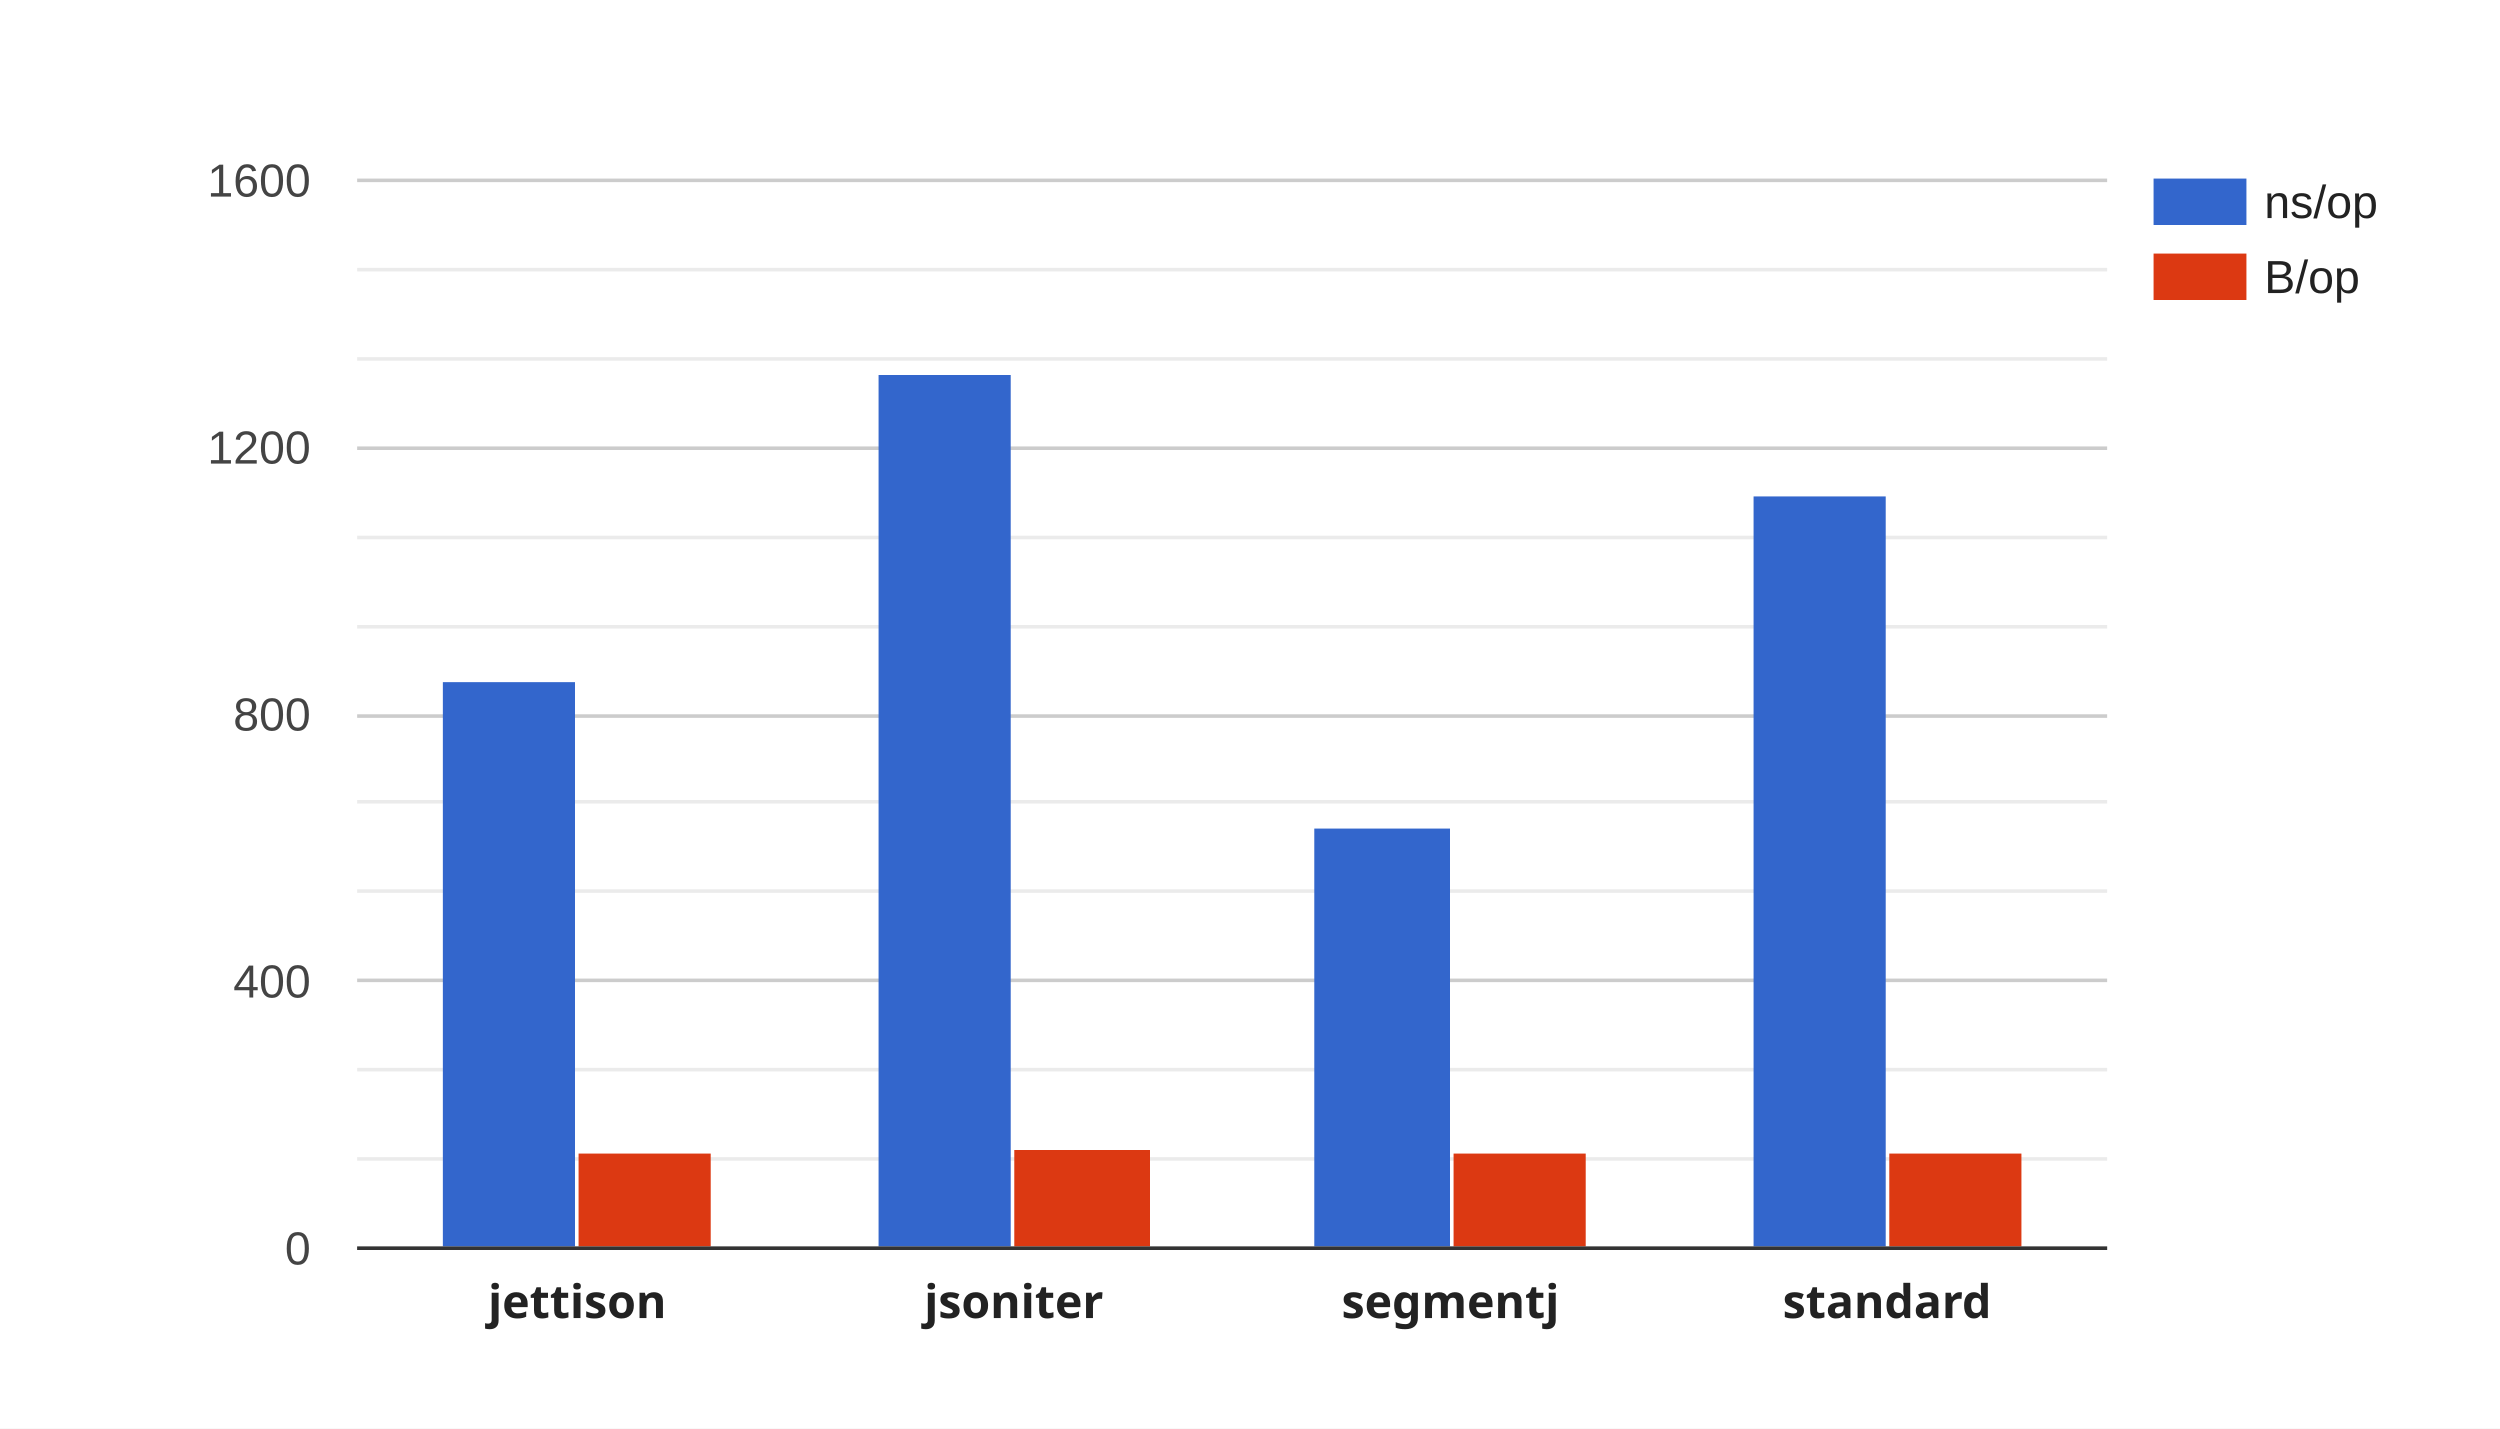
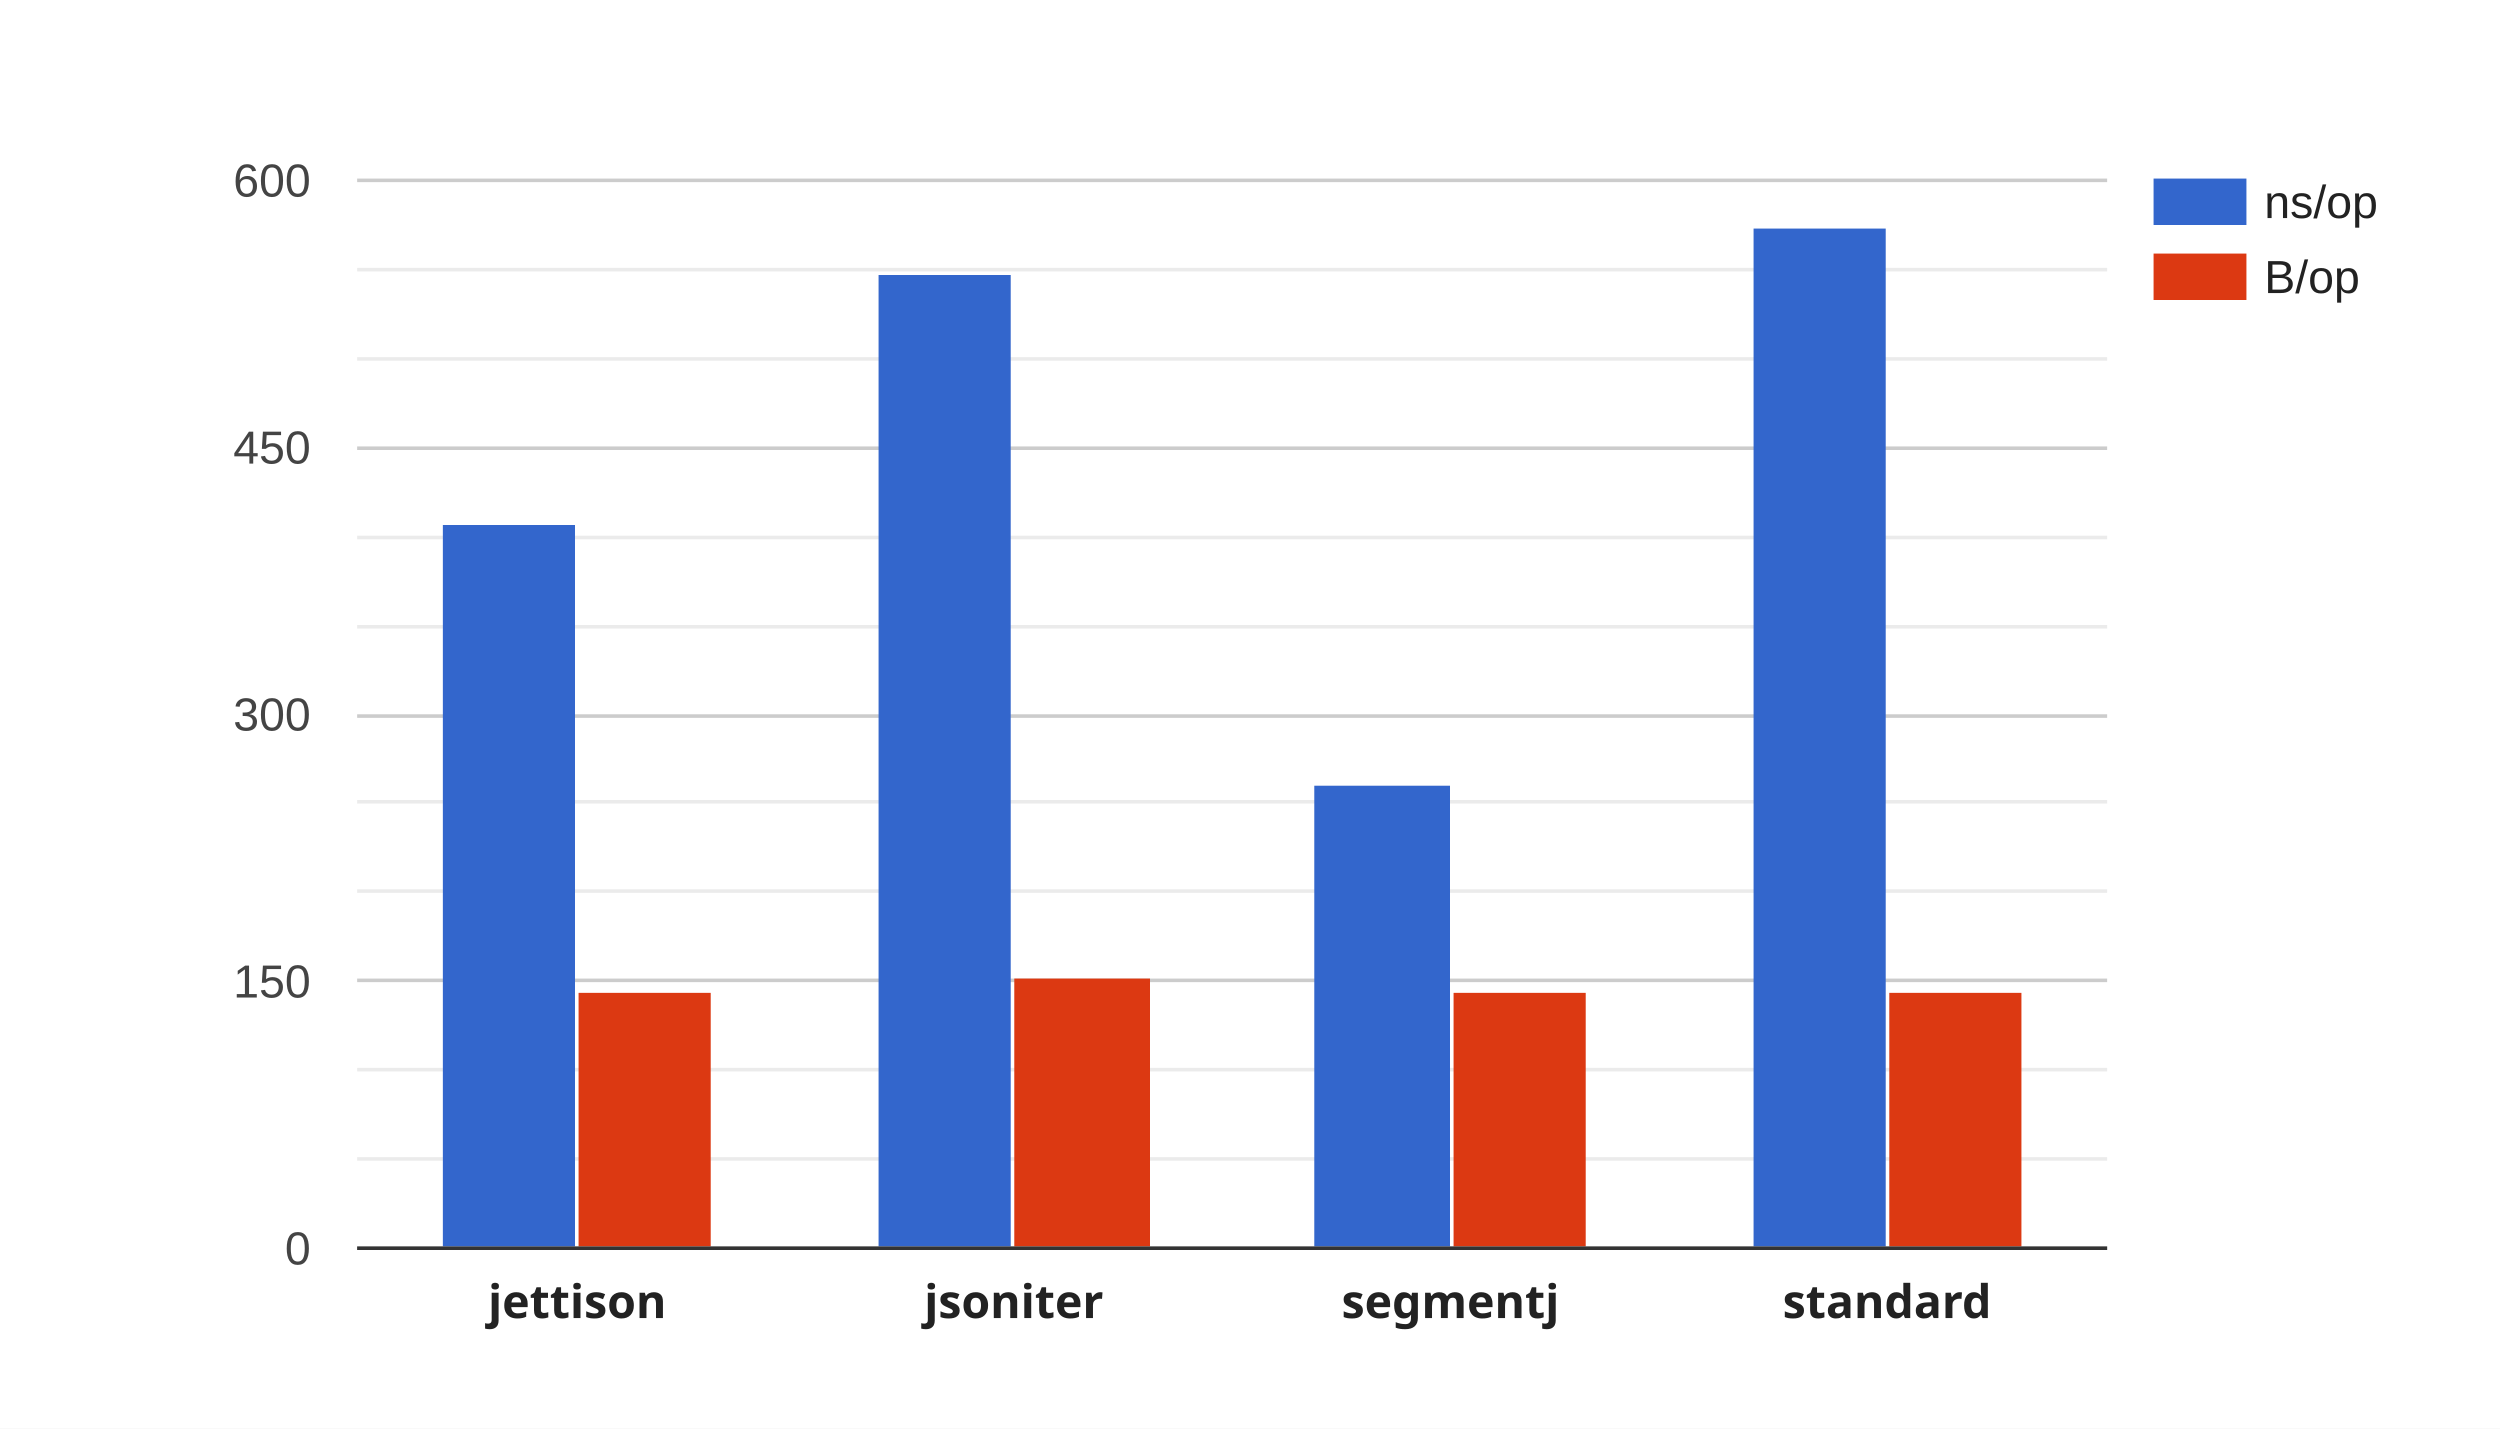
<svg xmlns="http://www.w3.org/2000/svg" width="700" height="400">
  <path fill="#fff" d="M0 0h700v400H0z" />
  <path fill="none" d="M603 50h84v34h-84z" />
  <path fill="none" d="M603 50h84v13h-84z" />
  <text x="634" y="61.05" fill="#222" stroke-width="0" font-family="Arial" font-size="13">ns/op</text>
  <path fill="#36c" d="M603 50h26v13h-26z" />
  <g>
    <path fill="none" d="M603 71h84v13h-84z" />
    <text x="634" y="82.05" fill="#222" stroke-width="0" font-family="Arial" font-size="13">B/op</text>
    <path fill="#dc3912" d="M603 71h26v13h-26z" />
  </g>
  <g>
    <path fill="none" d="M100 50h490v300H100z" />
    <g>
      <path fill="#ccc" d="M100 349h490v1H100zM100 274h490v1H100zM100 200h490v1H100zM100 125h490v1H100zM100 50h490v1H100z" />
      <path fill="#ebebeb" d="M100 324h490v1H100zM100 299h490v1H100zM100 249h490v1H100zM100 224h490v1H100zM100 175h490v1H100zM100 150h490v1H100zM100 100h490v1H100zM100 75h490v1H100z" />
      <g>
-         <path fill="#36c" d="M124 191h37v158h-37zM246 105h37v244h-37zM368 232h38v117h-38zM491 139h37v210h-37z" />
-         <path fill="#dc3912" d="M162 323h37v26h-37zM284 322h38v27h-38zM407 323h37v26h-37zM529 323h37v26h-37z" />
+         <path fill="#36c" d="M124 147h37v202h-37zM246 77h37v272h-37zM368 220h38v129h-38zM491 64h37v285h-37z" />
+         <path fill="#dc3912" d="M162 278h37v71h-37zM284 274h38v75h-38zM407 278h37v71h-37zM529 278h37v71h-37z" />
      </g>
      <g>
        <path fill="#333" d="M100 349h490v1H100z" />
      </g>
    </g>
    <text x="161.625" y="369.05" fill="#222" stroke-width="0" font-family="Input" font-size="13" font-weight="bold" text-anchor="middle">jettison</text>
    <text x="283.875" y="369.05" fill="#222" stroke-width="0" font-family="Input" font-size="13" font-weight="bold" text-anchor="middle">jsoniter</text>
    <text x="406.125" y="369.05" fill="#222" stroke-width="0" font-family="Input" font-size="13" font-weight="bold" text-anchor="middle">segmentj</text>
    <text x="528.375" y="369.05" fill="#222" stroke-width="0" font-family="Input" font-size="13" font-weight="bold" text-anchor="middle">standard</text>
    <text x="87" y="354.05" fill="#444" stroke-width="0" font-family="Arial" font-size="13" text-anchor="end">0</text>
-     <text x="87" y="279.3" fill="#444" stroke-width="0" font-family="Arial" font-size="13" text-anchor="end">400</text>
-     <text x="87" y="204.55" fill="#444" stroke-width="0" font-family="Arial" font-size="13" text-anchor="end">800</text>
-     <text x="87" y="129.8" fill="#444" stroke-width="0" font-family="Arial" font-size="13" text-anchor="end">1200</text>
-     <text x="87" y="55.05" fill="#444" stroke-width="0" font-family="Arial" font-size="13" text-anchor="end">1600</text>
+     <text x="87" y="279.3" fill="#444" stroke-width="0" font-family="Arial" font-size="13" text-anchor="end">150</text>
+     <text x="87" y="204.55" fill="#444" stroke-width="0" font-family="Arial" font-size="13" text-anchor="end">300</text>
+     <text x="87" y="129.8" fill="#444" stroke-width="0" font-family="Arial" font-size="13" text-anchor="end">450</text>
+     <text x="87" y="55.05" fill="#444" stroke-width="0" font-family="Arial" font-size="13" text-anchor="end">600</text>
  </g>
</svg>
